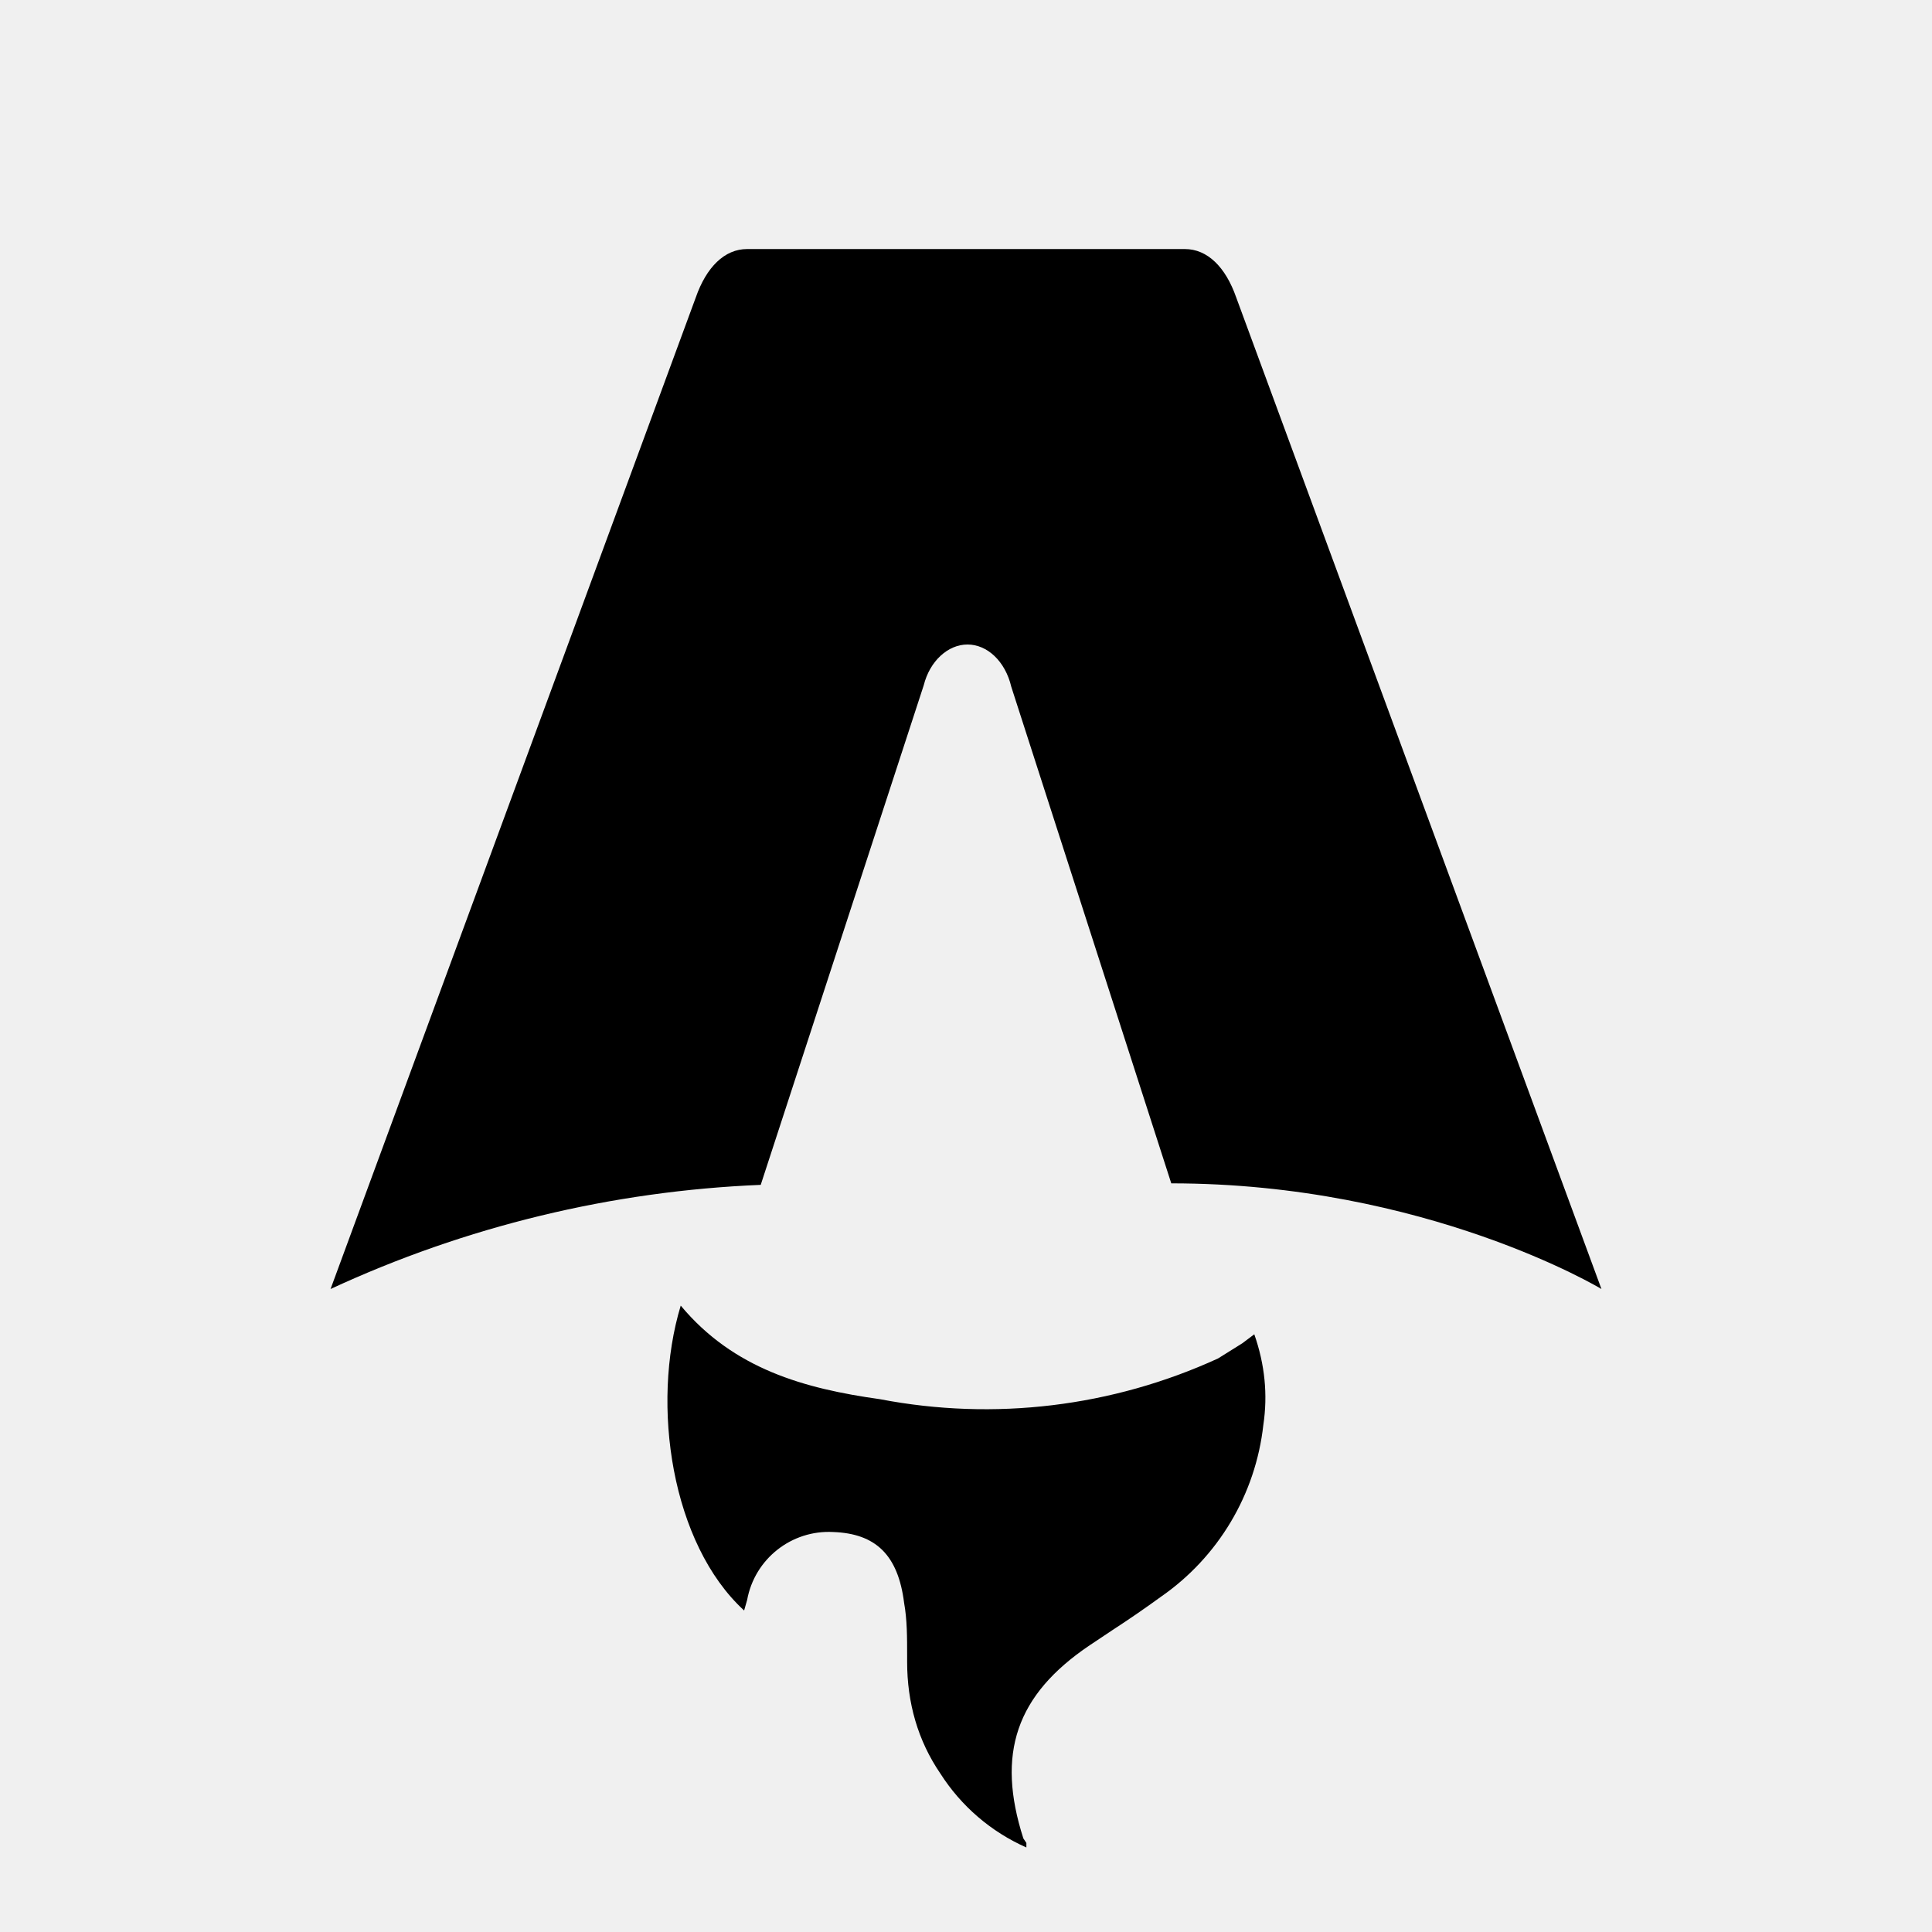
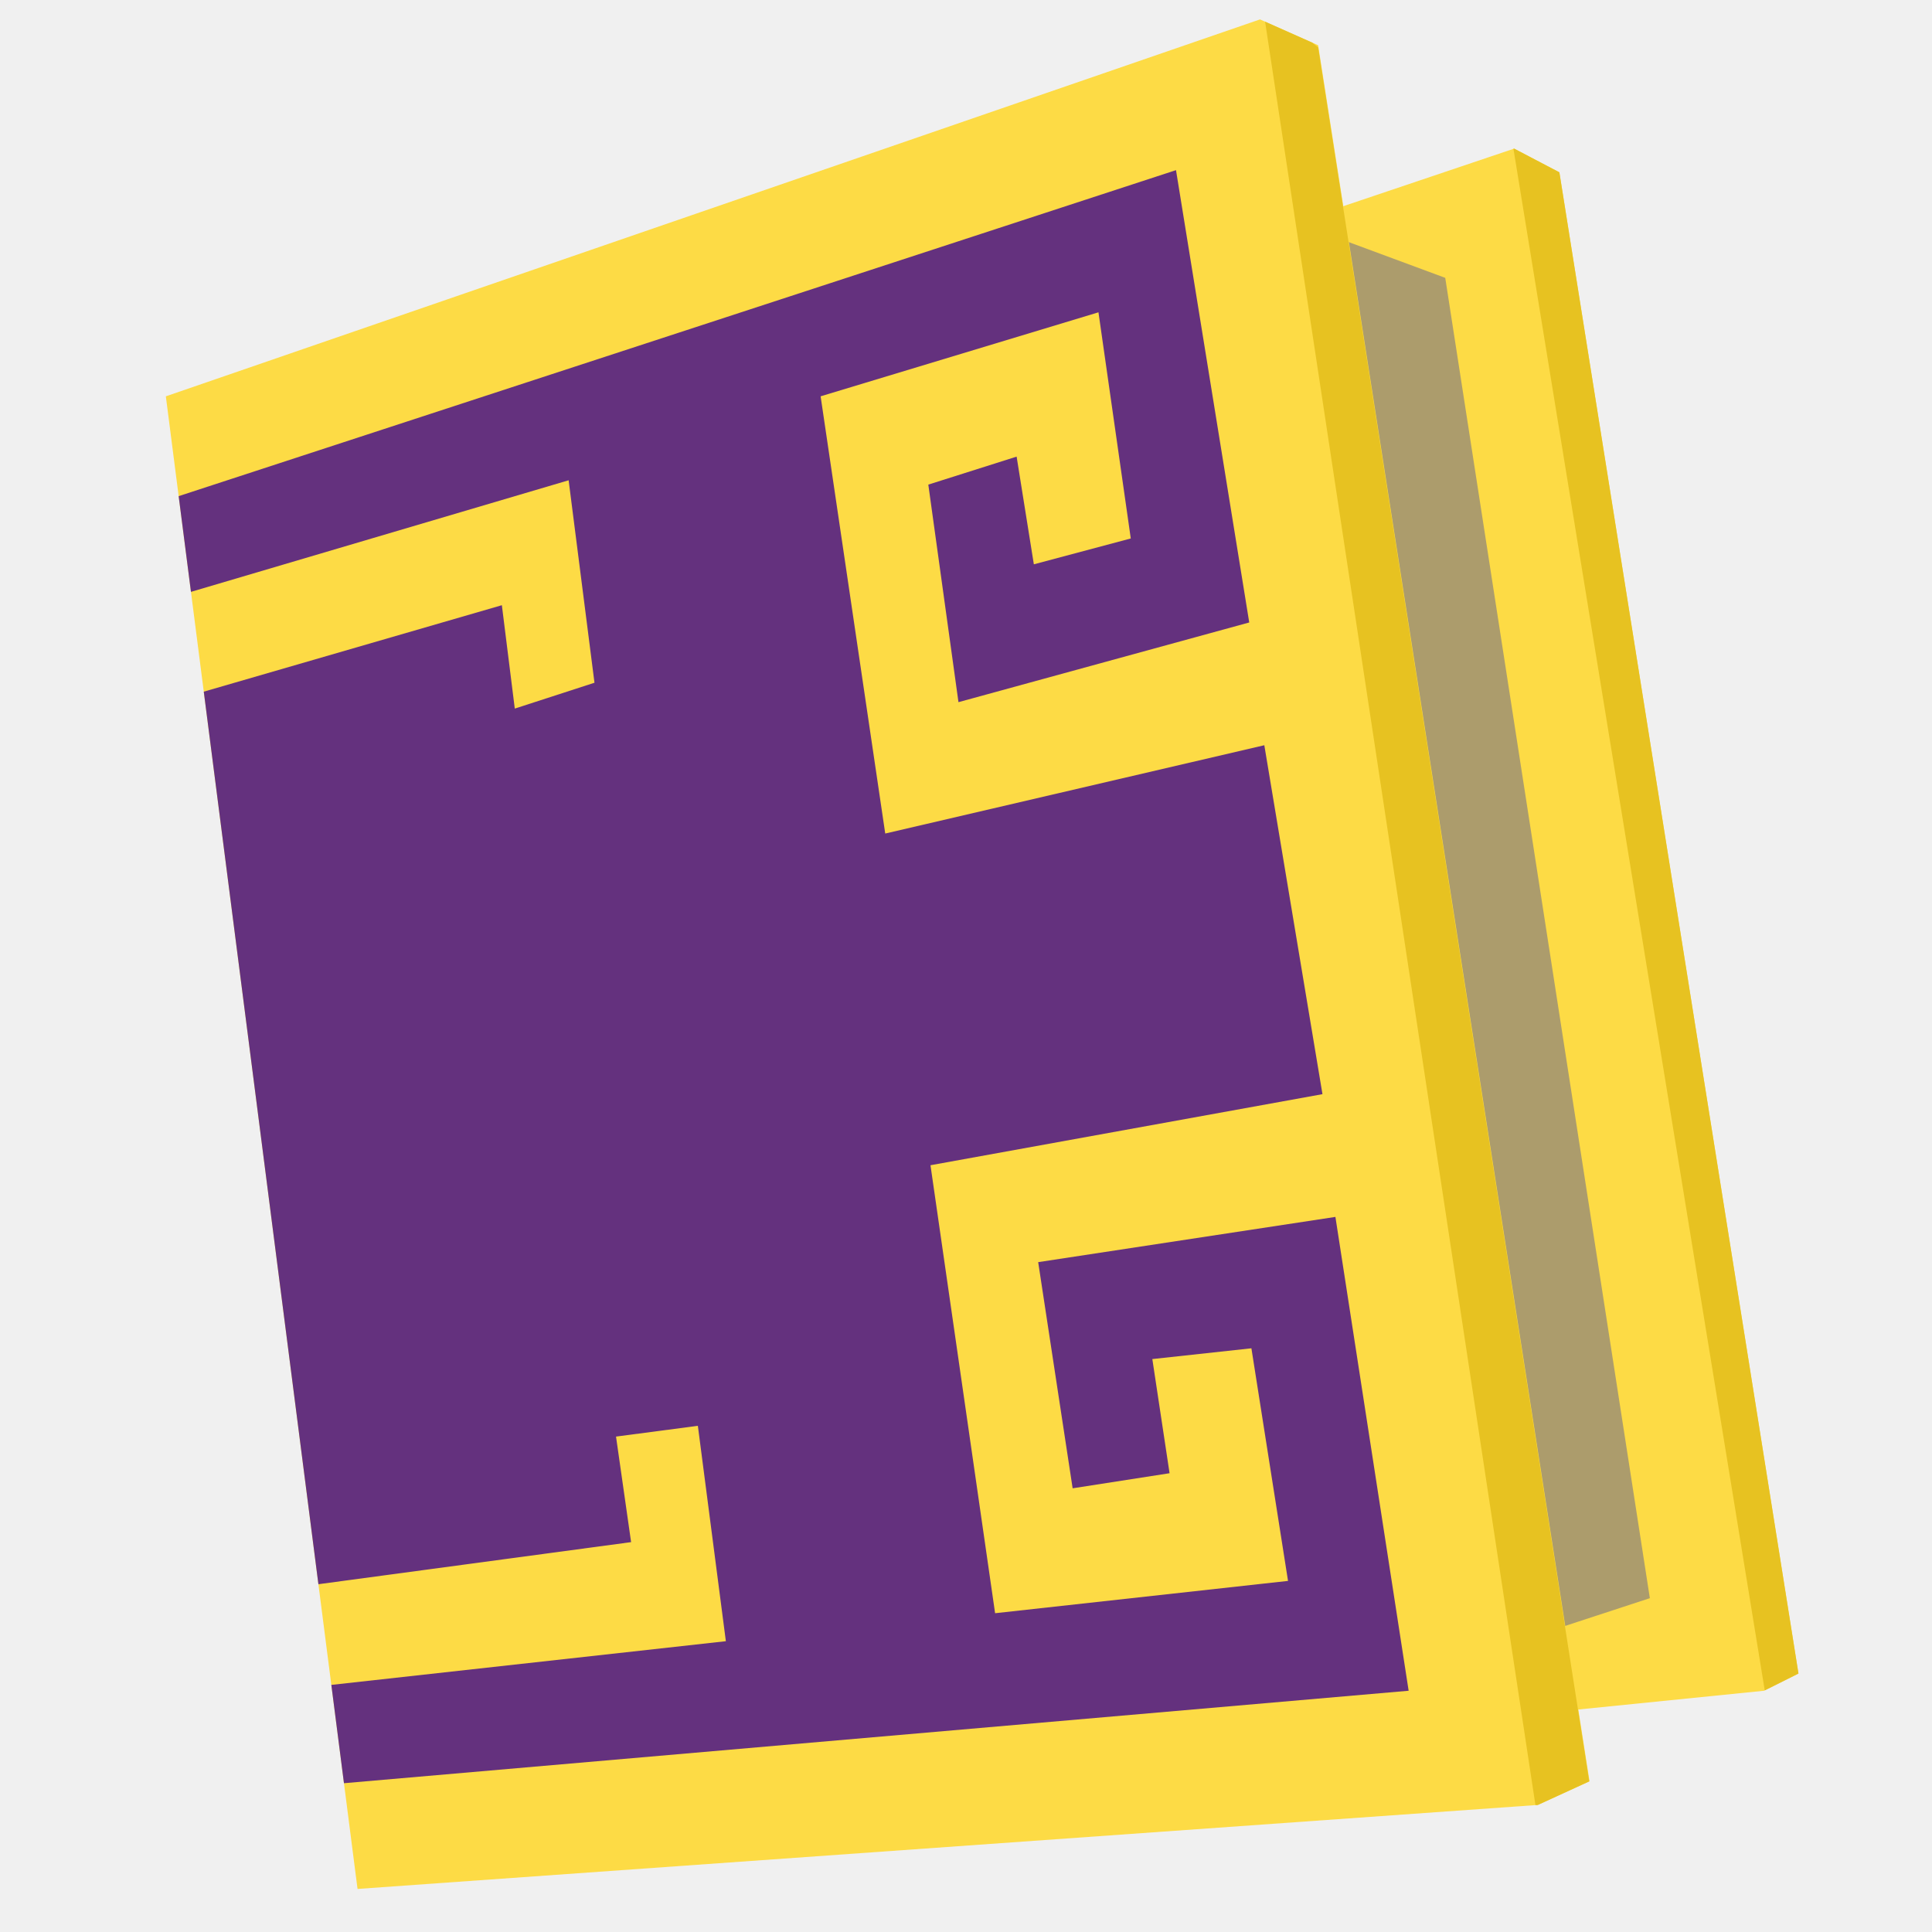
- <svg xmlns="http://www.w3.org/2000/svg" fill="none" viewBox="0 0 128 128">
-   <path d="M50.4 78.5a75.1 75.1 0 0 0-28.5 6.9l24.2-65.7c.7-2 1.9-3.2 3.4-3.2h29c1.5 0 2.7 1.2 3.4 3.2l24.2 65.7s-11.6-7-28.5-7L67 45.5c-.4-1.7-1.6-2.8-2.9-2.8-1.3 0-2.5 1.1-2.9 2.7L50.4 78.5Zm-1.1 28.2Zm-4.2-20.2c-2 6.6-.6 15.8 4.2 20.2a17.5 17.5 0 0 1 .2-.7 5.5 5.5 0 0 1 5.7-4.5c2.8.1 4.3 1.5 4.7 4.7.2 1.1.2 2.3.2 3.5v.4c0 2.7.7 5.2 2.2 7.4a13 13 0 0 0 5.7 4.9v-.3l-.2-.3c-1.8-5.6-.5-9.5 4.4-12.8l1.5-1a73 73 0 0 0 3.2-2.2 16 16 0 0 0 6.8-11.4c.3-2 .1-4-.6-6l-.8.6-1.6 1a37 37 0 0 1-22.4 2.7c-5-.7-9.7-2-13.2-6.2Z" />
-   <style>
-         path { fill: #000; }
-         @media (prefers-color-scheme: dark) {
-             path { fill: #FFF; }
-         }
-     </style>
+ <svg xmlns="http://www.w3.org/2000/svg" width="512" height="512" xml:space="preserve">
+   <defs>
+     <clipPath id="a">
+       <path d="m43.951 105.03 289.96-99.889 15.411 6.85 71.92 460.06-13.699 6.278-312.79 22.261z" fill="#fddb45" />
+     </clipPath>
+     <clipPath id="b">
+       <path d="m43.951 105.03 289.96-99.889 15.411 6.85 71.92 460.06-13.699 6.278-312.79 22.261z" fill="#fddb45" />
+     </clipPath>
+     <clipPath id="c">
+       <path d="m348.75 57.079 52.513-17.695 11.987 6.279 63.358 397.84-9.133 4.566-56.508 5.708z" fill="#fdd41f" />
+     </clipPath>
+   </defs>
+   <path d="m348.75 57.079 52.513-17.695 11.987 6.279 63.358 397.84-9.133 4.566-56.508 5.708z" fill="#fddb45" />
+   <path d="m352.18 62.216 30.823 11.416 54.225 349.9-33.106 10.845z" fill="#ac9c6c" />
+   <path d="m43.951 105.03 289.96-99.889 15.411 6.85 71.92 460.06-13.699 6.278-312.79 22.261z" fill="#fddb45" />
+   <path d="m46.234 131.85 265.42-86.76 19.407 119.87-77.057 21.119-7.991-57.65 23.402-7.42 4.566 28.54 25.686-6.85-8.562-59.933-73.632 22.261 17.124 115.87 100.46-23.402 15.411 92.468-103.88 18.836 17.124 118.72 77.628-8.562-9.703-61.645-26.256 2.854 4.566 30.252-25.686 3.996-9.132-59.933 78.769-11.987 19.407 125.57-282.61 24.544-3.223-26.055 104.89-11.618-7.42-57.08-21.69 2.855 3.995 27.969-83.572 11.249-30.085-236.51 79.409-23.033 3.425 27.398 21.119-6.85-6.85-53.654-100.46 29.681z" clip-path="url(#a)" fill="#64317e" />
+   <path d="m334.48.57 14.841 11.988 71.92 460.06-13.128 13.699z" clip-path="url(#b)" fill="#e7c221" />
+   <path d="m400.7 37.101 67.924 416.68 13.128-9.703-66.212-404.12z" clip-path="url(#c)" fill="#e7c221" />
</svg>
